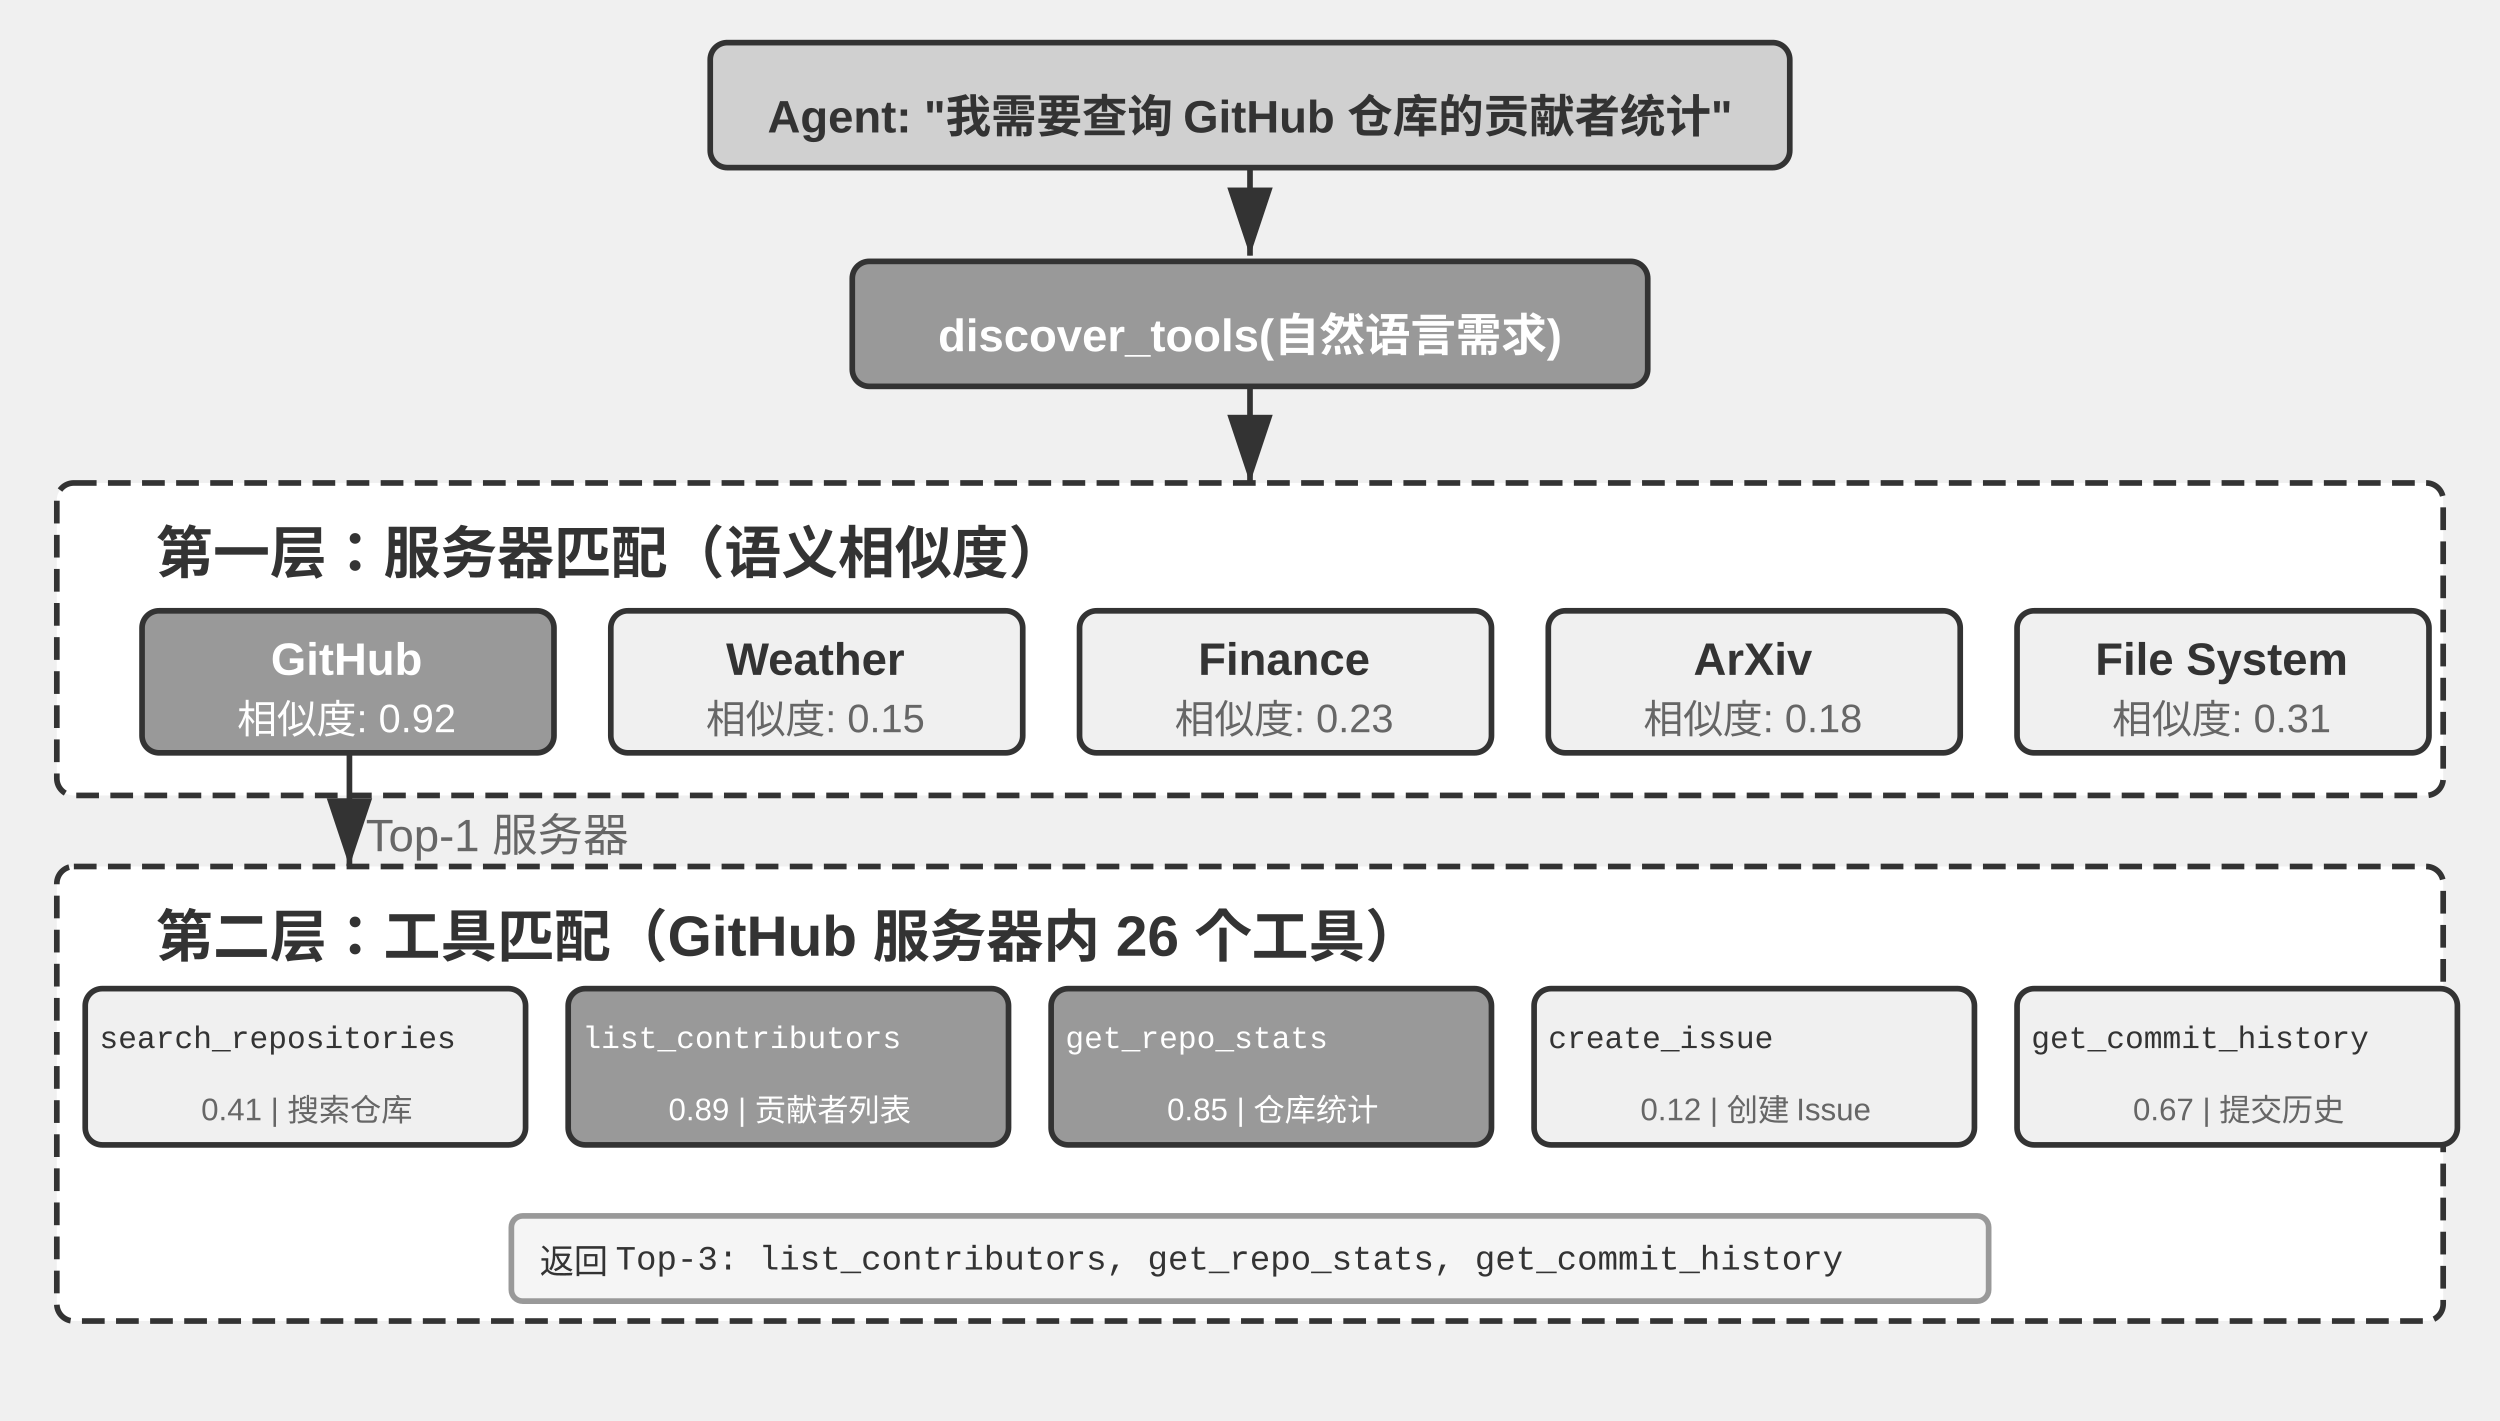
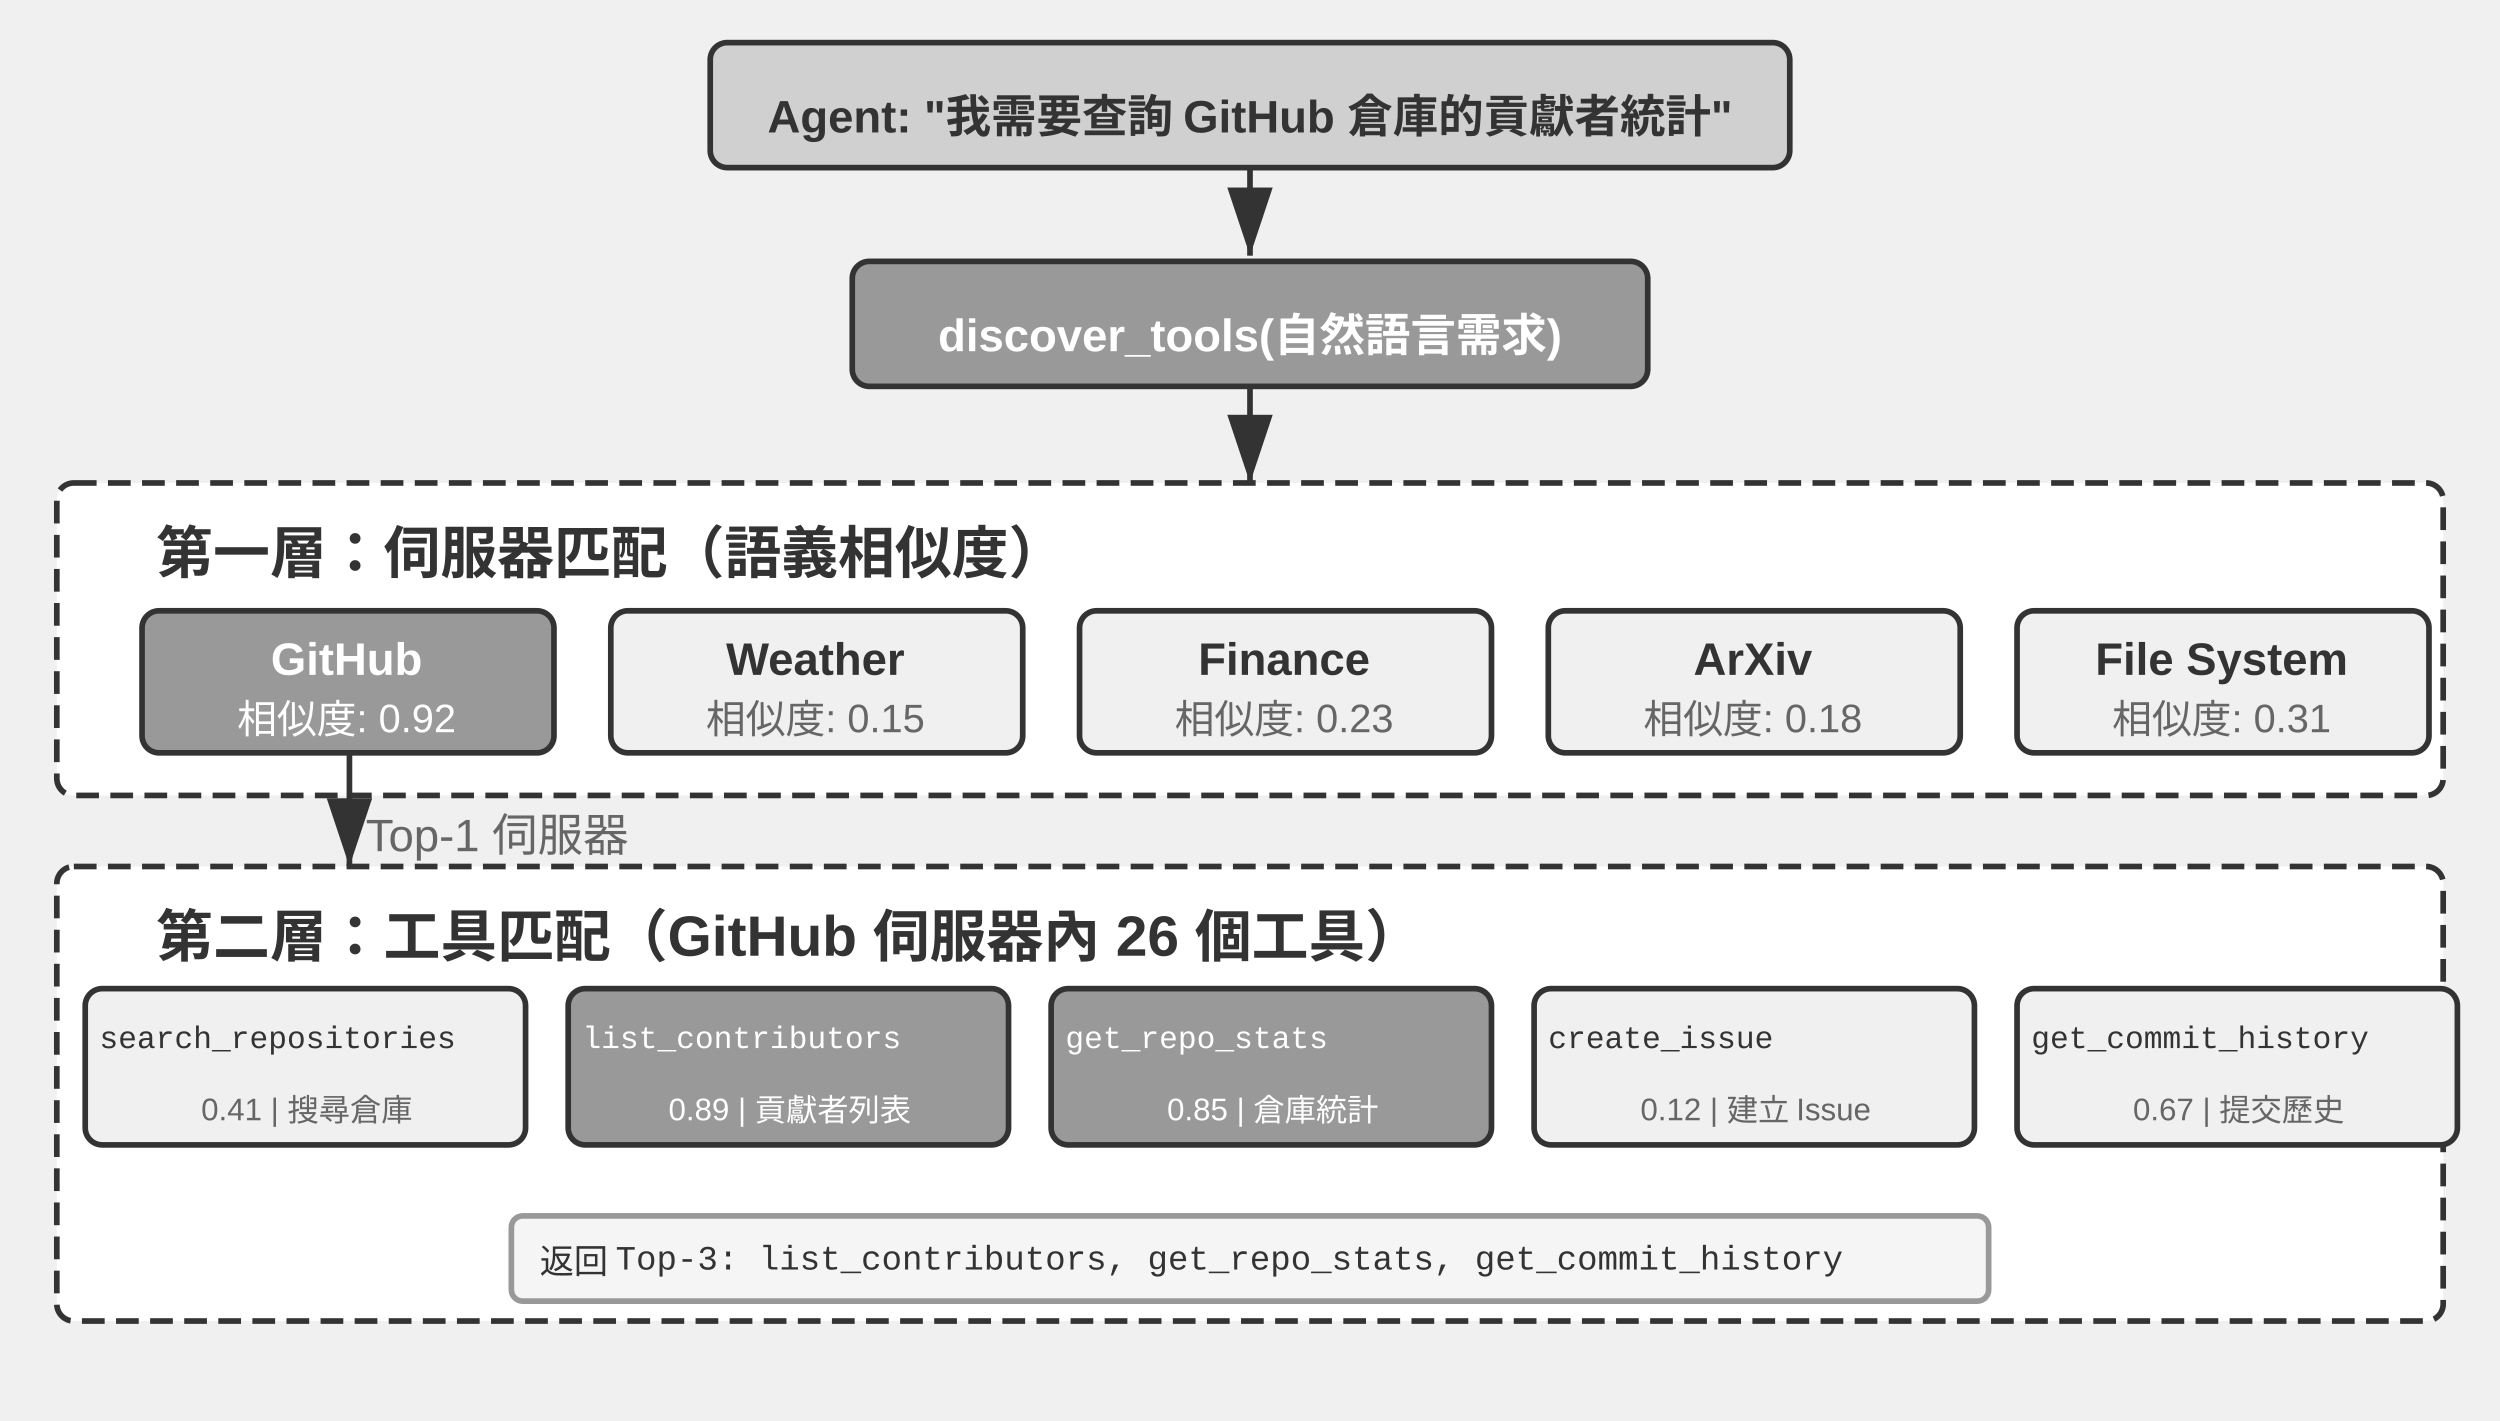
<svg xmlns="http://www.w3.org/2000/svg" viewBox="0 40 880 500" width="880" height="500" style="background:#ffffff">
  <defs>
    <marker id="ah" markerWidth="12" markerHeight="8" refX="12" refY="4" orient="auto">
      <polygon points="0 0, 12 4, 0 8" fill="#333333" />
    </marker>
    <marker id="ah-light" markerWidth="12" markerHeight="8" refX="12" refY="4" orient="auto">
      <polygon points="0 0, 12 4, 0 8" fill="#999999" />
    </marker>
  </defs>
  <rect x="250" y="55" width="380" height="44" rx="6" fill="#d0d0d0" stroke="#333333" stroke-width="2" />
-   <text x="440" y="77" font-family="Arial, 'Helvetica Neue', Helvetica, 'PingFang SC', 'Microsoft YaHei', sans-serif" font-size="16" fill="#333333" text-anchor="middle" dominant-baseline="central" font-weight="bold">Agent: "我需要查询 GitHub 仓库的贡献者统计"</text>
+   <text x="440" y="77" font-family="Arial, 'Helvetica Neue', Helvetica, 'PingFang SC', 'Microsoft YaHei', sans-serif" font-size="16" fill="#333333" text-anchor="middle" dominant-baseline="central" font-weight="bold">Agent: "我需要查詢 GitHub 倉庫的貢獻者統計"</text>
  <line x1="440" y1="99" x2="440" y2="130" stroke="#333333" stroke-width="2" marker-end="url(#ah)" />
  <rect x="300" y="132" width="280" height="44" rx="6" fill="#999999" stroke="#333333" stroke-width="2" />
-   <text x="440" y="154" font-family="Arial, 'Helvetica Neue', Helvetica, 'PingFang SC', 'Microsoft YaHei', sans-serif" font-size="16" fill="#ffffff" text-anchor="middle" dominant-baseline="central" font-weight="bold">discover_tools(自然语言需求)</text>
+   <text x="440" y="154" font-family="Arial, 'Helvetica Neue', Helvetica, 'PingFang SC', 'Microsoft YaHei', sans-serif" font-size="16" fill="#ffffff" text-anchor="middle" dominant-baseline="central" font-weight="bold">discover_tools(自然語言需求)</text>
  <line x1="440" y1="176" x2="440" y2="210" stroke="#333333" stroke-width="2" marker-end="url(#ah)" />
  <rect x="20" y="210" width="840" height="110" rx="6" fill="#ffffff" stroke="#333333" stroke-width="2" stroke-dasharray="8,4" />
-   <text x="55" y="233" font-family="Arial, 'Helvetica Neue', Helvetica, 'PingFang SC', 'Microsoft YaHei', sans-serif" font-size="20" fill="#333333" text-anchor="start" dominant-baseline="central" font-weight="bold">第一层：服务器匹配（语义相似度）</text>
+   <text x="55" y="233" font-family="Arial, 'Helvetica Neue', Helvetica, 'PingFang SC', 'Microsoft YaHei', sans-serif" font-size="20" fill="#333333" text-anchor="start" dominant-baseline="central" font-weight="bold">第一層：伺服器匹配（語義相似度）</text>
  <rect x="50" y="255" width="145" height="50" rx="6" fill="#999999" stroke="#333333" stroke-width="2" />
  <text x="122" y="272" font-family="Arial, 'Helvetica Neue', Helvetica, 'PingFang SC', 'Microsoft YaHei', sans-serif" font-size="16" fill="#ffffff" text-anchor="middle" dominant-baseline="central" font-weight="bold">GitHub</text>
  <text x="122" y="292" font-family="Arial, 'Helvetica Neue', Helvetica, 'PingFang SC', 'Microsoft YaHei', sans-serif" font-size="14" fill="#ffffff" text-anchor="middle" dominant-baseline="central" font-weight="normal">相似度: 0.92</text>
  <rect x="215" y="255" width="145" height="50" rx="6" fill="#f0f0f0" stroke="#333333" stroke-width="2" />
  <text x="287" y="272" font-family="Arial, 'Helvetica Neue', Helvetica, 'PingFang SC', 'Microsoft YaHei', sans-serif" font-size="16" fill="#333333" text-anchor="middle" dominant-baseline="central" font-weight="bold">Weather</text>
  <text x="287" y="292" font-family="Arial, 'Helvetica Neue', Helvetica, 'PingFang SC', 'Microsoft YaHei', sans-serif" font-size="14" fill="#666666" text-anchor="middle" dominant-baseline="central" font-weight="normal">相似度: 0.15</text>
  <rect x="380" y="255" width="145" height="50" rx="6" fill="#f0f0f0" stroke="#333333" stroke-width="2" />
  <text x="452" y="272" font-family="Arial, 'Helvetica Neue', Helvetica, 'PingFang SC', 'Microsoft YaHei', sans-serif" font-size="16" fill="#333333" text-anchor="middle" dominant-baseline="central" font-weight="bold">Finance</text>
  <text x="452" y="292" font-family="Arial, 'Helvetica Neue', Helvetica, 'PingFang SC', 'Microsoft YaHei', sans-serif" font-size="14" fill="#666666" text-anchor="middle" dominant-baseline="central" font-weight="normal">相似度: 0.23</text>
  <rect x="545" y="255" width="145" height="50" rx="6" fill="#f0f0f0" stroke="#333333" stroke-width="2" />
  <text x="617" y="272" font-family="Arial, 'Helvetica Neue', Helvetica, 'PingFang SC', 'Microsoft YaHei', sans-serif" font-size="16" fill="#333333" text-anchor="middle" dominant-baseline="central" font-weight="bold">ArXiv</text>
  <text x="617" y="292" font-family="Arial, 'Helvetica Neue', Helvetica, 'PingFang SC', 'Microsoft YaHei', sans-serif" font-size="14" fill="#666666" text-anchor="middle" dominant-baseline="central" font-weight="normal">相似度: 0.18</text>
  <rect x="710" y="255" width="145" height="50" rx="6" fill="#f0f0f0" stroke="#333333" stroke-width="2" />
  <text x="782" y="272" font-family="Arial, 'Helvetica Neue', Helvetica, 'PingFang SC', 'Microsoft YaHei', sans-serif" font-size="16" fill="#333333" text-anchor="middle" dominant-baseline="central" font-weight="bold">File System</text>
  <text x="782" y="292" font-family="Arial, 'Helvetica Neue', Helvetica, 'PingFang SC', 'Microsoft YaHei', sans-serif" font-size="14" fill="#666666" text-anchor="middle" dominant-baseline="central" font-weight="normal">相似度: 0.31</text>
  <line x1="123" y1="305" x2="123" y2="345" stroke="#333333" stroke-width="2" marker-end="url(#ah)" />
-   <text x="175" y="330" font-family="Arial, 'Helvetica Neue', Helvetica, 'PingFang SC', 'Microsoft YaHei', sans-serif" font-size="16" fill="#666666" text-anchor="middle" dominant-baseline="central" font-weight="normal">Top-1 服务器</text>
+   <text x="175" y="330" font-family="Arial, 'Helvetica Neue', Helvetica, 'PingFang SC', 'Microsoft YaHei', sans-serif" font-size="16" fill="#666666" text-anchor="middle" dominant-baseline="central" font-weight="normal">Top-1 伺服器</text>
  <rect x="20" y="345" width="840" height="160" rx="6" fill="#ffffff" stroke="#333333" stroke-width="2" stroke-dasharray="8,4" />
-   <text x="55" y="368" font-family="Arial, 'Helvetica Neue', Helvetica, 'PingFang SC', 'Microsoft YaHei', sans-serif" font-size="20" fill="#333333" text-anchor="start" dominant-baseline="central" font-weight="bold">第二层：工具匹配（GitHub 服务器内 26 个工具）</text>
+   <text x="55" y="368" font-family="Arial, 'Helvetica Neue', Helvetica, 'PingFang SC', 'Microsoft YaHei', sans-serif" font-size="20" fill="#333333" text-anchor="start" dominant-baseline="central" font-weight="bold">第二層：工具匹配（GitHub 伺服器內 26 個工具）</text>
  <rect x="30" y="388" width="155" height="55" rx="6" fill="#f0f0f0" stroke="#333333" stroke-width="2" />
  <text x="35" y="406" font-family="'Courier New', Courier, monospace" font-size="11" fill="#333333" text-anchor="start" dominant-baseline="central">search_repositories</text>
-   <text x="108" y="428" font-family="Arial, 'Helvetica Neue', Helvetica, 'PingFang SC', 'Microsoft YaHei', sans-serif" font-size="11" fill="#666666" text-anchor="middle" dominant-baseline="central" font-weight="normal">0.41 | 搜索仓库</text>
+   <text x="108" y="428" font-family="Arial, 'Helvetica Neue', Helvetica, 'PingFang SC', 'Microsoft YaHei', sans-serif" font-size="11" fill="#666666" text-anchor="middle" dominant-baseline="central" font-weight="normal">0.41 | 搜尋倉庫</text>
  <rect x="200" y="388" width="155" height="55" rx="6" fill="#999999" stroke="#333333" stroke-width="2" />
  <text x="205" y="406" font-family="'Courier New', Courier, monospace" font-size="11" fill="#ffffff" text-anchor="start" dominant-baseline="central">list_contributors</text>
-   <text x="278" y="428" font-family="Arial, 'Helvetica Neue', Helvetica, 'PingFang SC', 'Microsoft YaHei', sans-serif" font-size="11" fill="#ffffff" text-anchor="middle" dominant-baseline="central" font-weight="normal">0.89 | 贡献者列表</text>
+   <text x="278" y="428" font-family="Arial, 'Helvetica Neue', Helvetica, 'PingFang SC', 'Microsoft YaHei', sans-serif" font-size="11" fill="#ffffff" text-anchor="middle" dominant-baseline="central" font-weight="normal">0.89 | 貢獻者列表</text>
  <rect x="370" y="388" width="155" height="55" rx="6" fill="#999999" stroke="#333333" stroke-width="2" />
  <text x="375" y="406" font-family="'Courier New', Courier, monospace" font-size="11" fill="#ffffff" text-anchor="start" dominant-baseline="central">get_repo_stats</text>
-   <text x="448" y="428" font-family="Arial, 'Helvetica Neue', Helvetica, 'PingFang SC', 'Microsoft YaHei', sans-serif" font-size="11" fill="#ffffff" text-anchor="middle" dominant-baseline="central" font-weight="normal">0.85 | 仓库统计</text>
+   <text x="448" y="428" font-family="Arial, 'Helvetica Neue', Helvetica, 'PingFang SC', 'Microsoft YaHei', sans-serif" font-size="11" fill="#ffffff" text-anchor="middle" dominant-baseline="central" font-weight="normal">0.85 | 倉庫統計</text>
  <rect x="540" y="388" width="155" height="55" rx="6" fill="#f0f0f0" stroke="#333333" stroke-width="2" />
  <text x="545" y="406" font-family="'Courier New', Courier, monospace" font-size="11" fill="#333333" text-anchor="start" dominant-baseline="central">create_issue</text>
-   <text x="618" y="428" font-family="Arial, 'Helvetica Neue', Helvetica, 'PingFang SC', 'Microsoft YaHei', sans-serif" font-size="11" fill="#666666" text-anchor="middle" dominant-baseline="central" font-weight="normal">0.12 | 创建 Issue</text>
+   <text x="618" y="428" font-family="Arial, 'Helvetica Neue', Helvetica, 'PingFang SC', 'Microsoft YaHei', sans-serif" font-size="11" fill="#666666" text-anchor="middle" dominant-baseline="central" font-weight="normal">0.12 | 建立 Issue</text>
  <rect x="710" y="388" width="155" height="55" rx="6" fill="#f0f0f0" stroke="#333333" stroke-width="2" />
  <text x="715" y="406" font-family="'Courier New', Courier, monospace" font-size="11" fill="#333333" text-anchor="start" dominant-baseline="central">get_commit_history</text>
-   <text x="788" y="428" font-family="Arial, 'Helvetica Neue', Helvetica, 'PingFang SC', 'Microsoft YaHei', sans-serif" font-size="11" fill="#666666" text-anchor="middle" dominant-baseline="central" font-weight="normal">0.67 | 提交历史</text>
+   <text x="788" y="428" font-family="Arial, 'Helvetica Neue', Helvetica, 'PingFang SC', 'Microsoft YaHei', sans-serif" font-size="11" fill="#666666" text-anchor="middle" dominant-baseline="central" font-weight="normal">0.67 | 提交歷史</text>
  <rect x="180" y="468" width="520" height="30" rx="4" fill="#f5f5f5" stroke="#999999" stroke-width="2" />
  <text x="190" y="483" font-family="'Courier New', Courier, monospace" font-size="12" fill="#333333" text-anchor="start" dominant-baseline="central">返回 Top-3: list_contributors, get_repo_stats, get_commit_history</text>
</svg>
